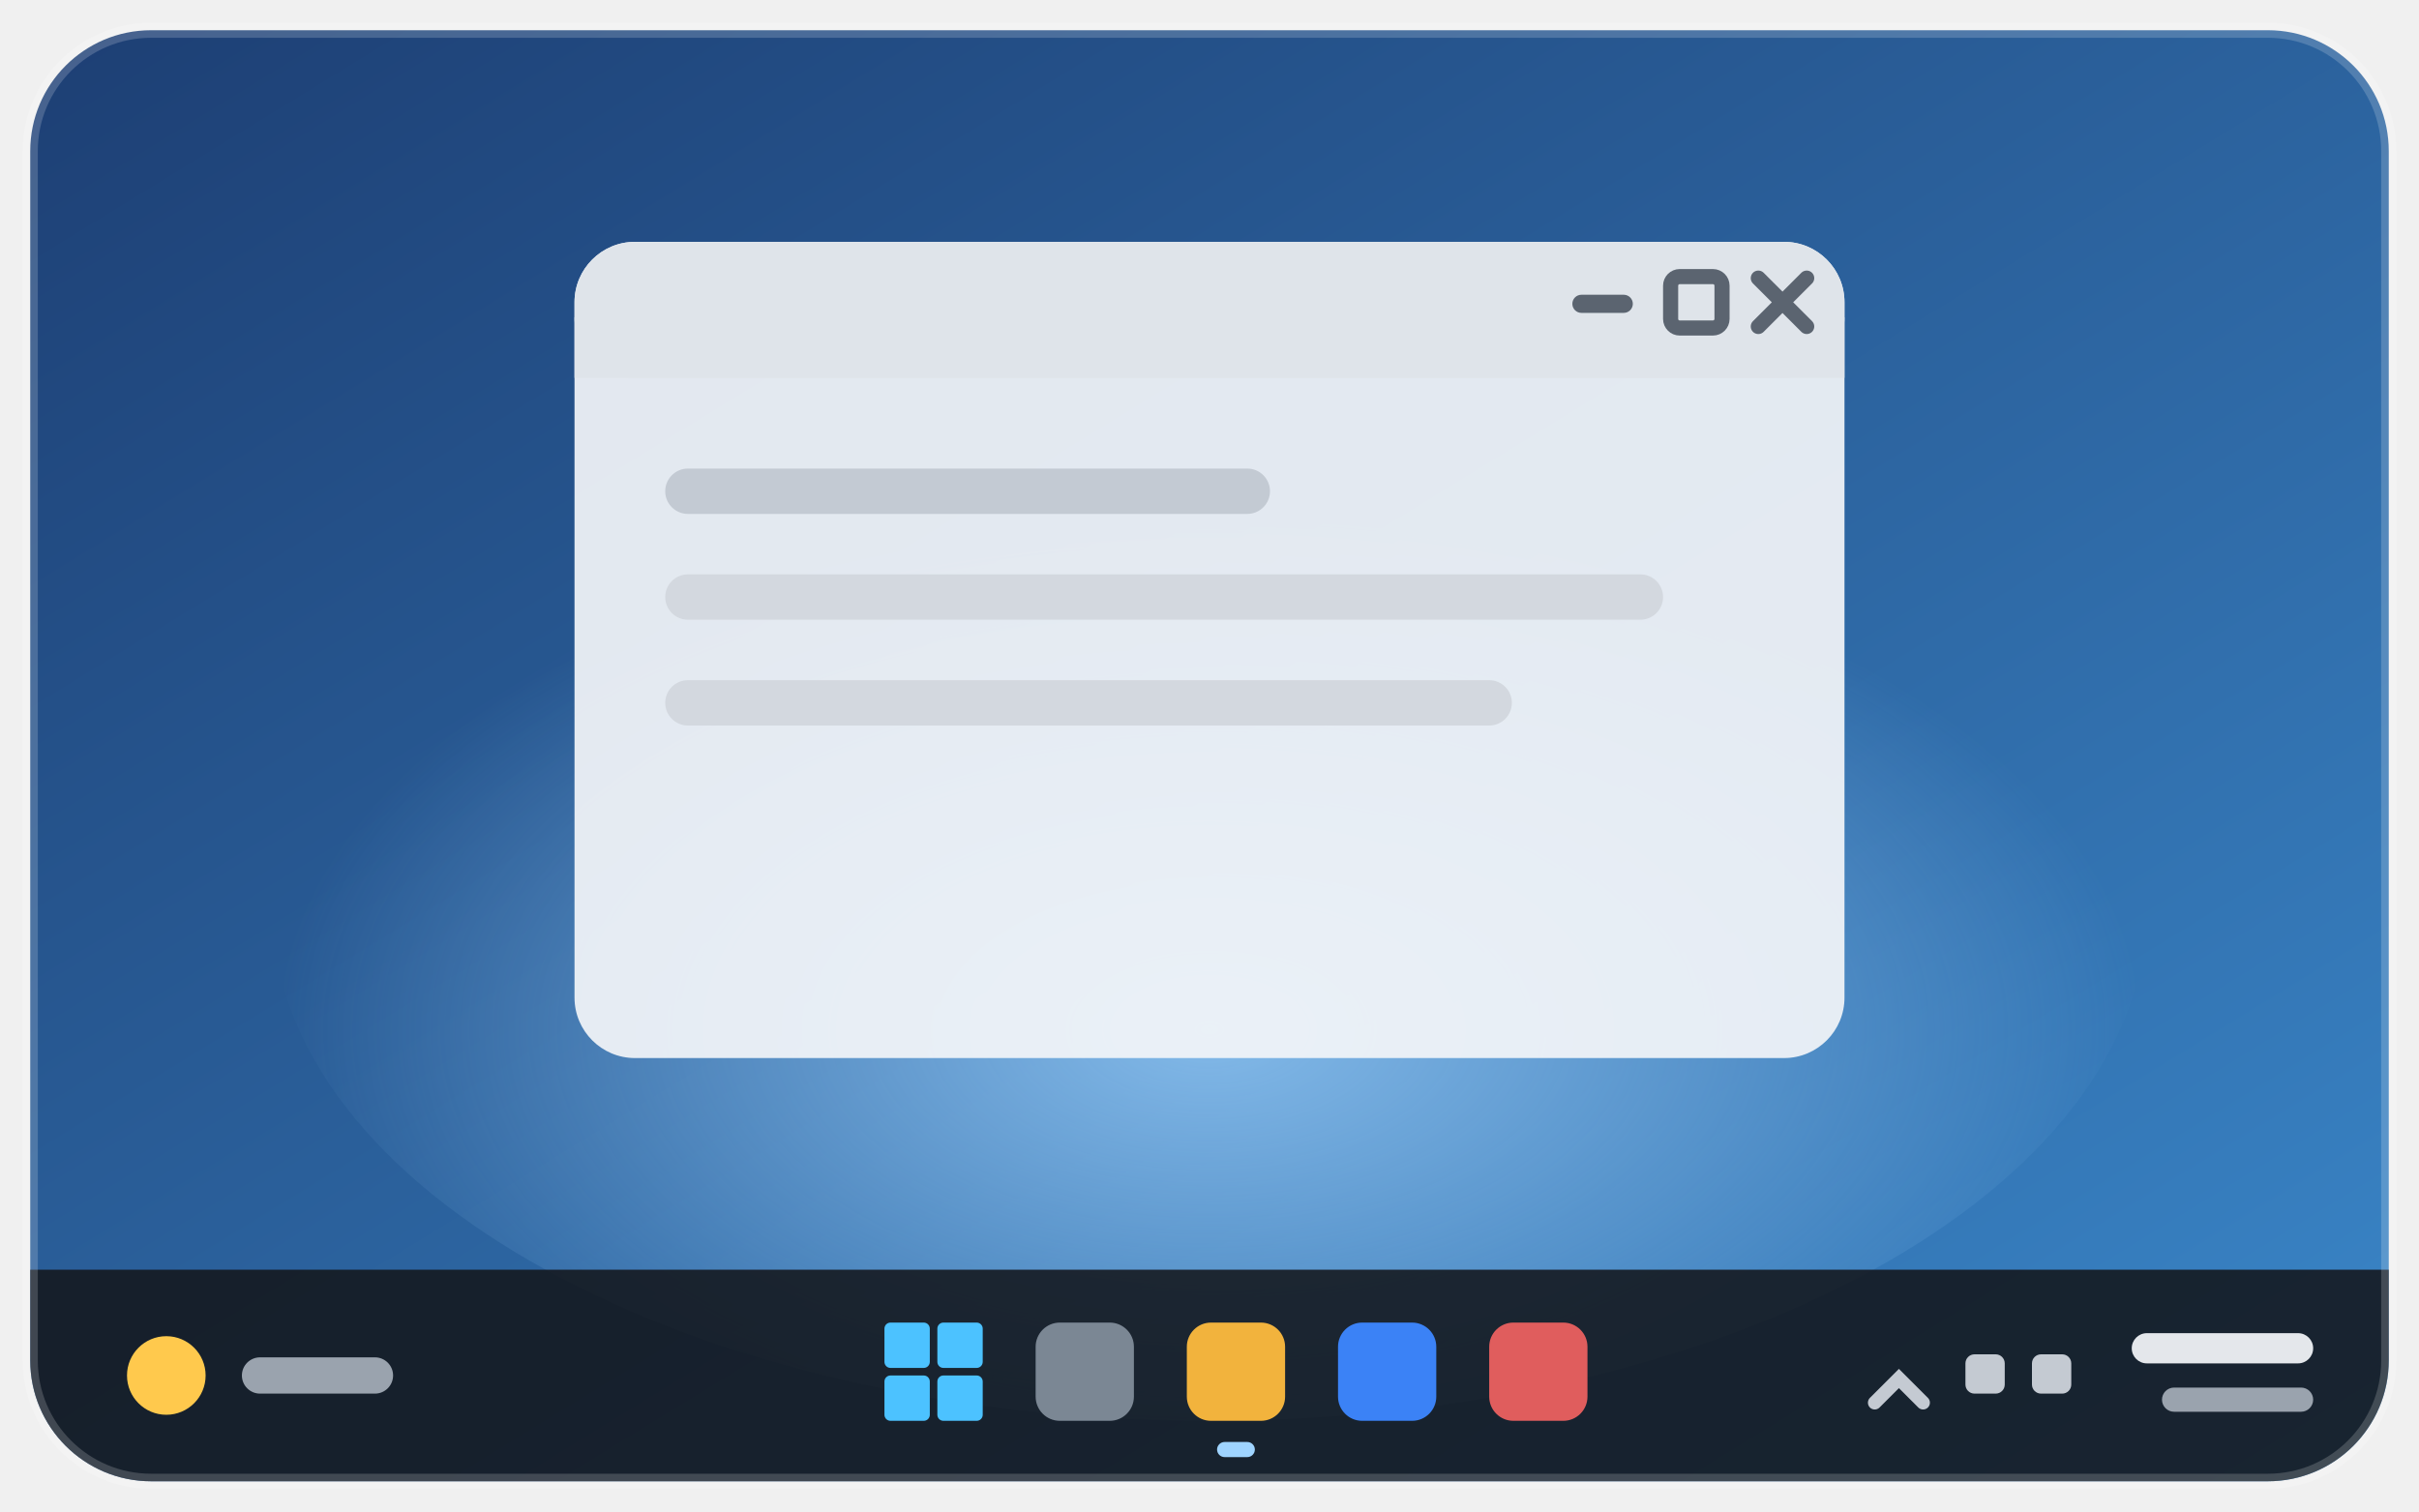
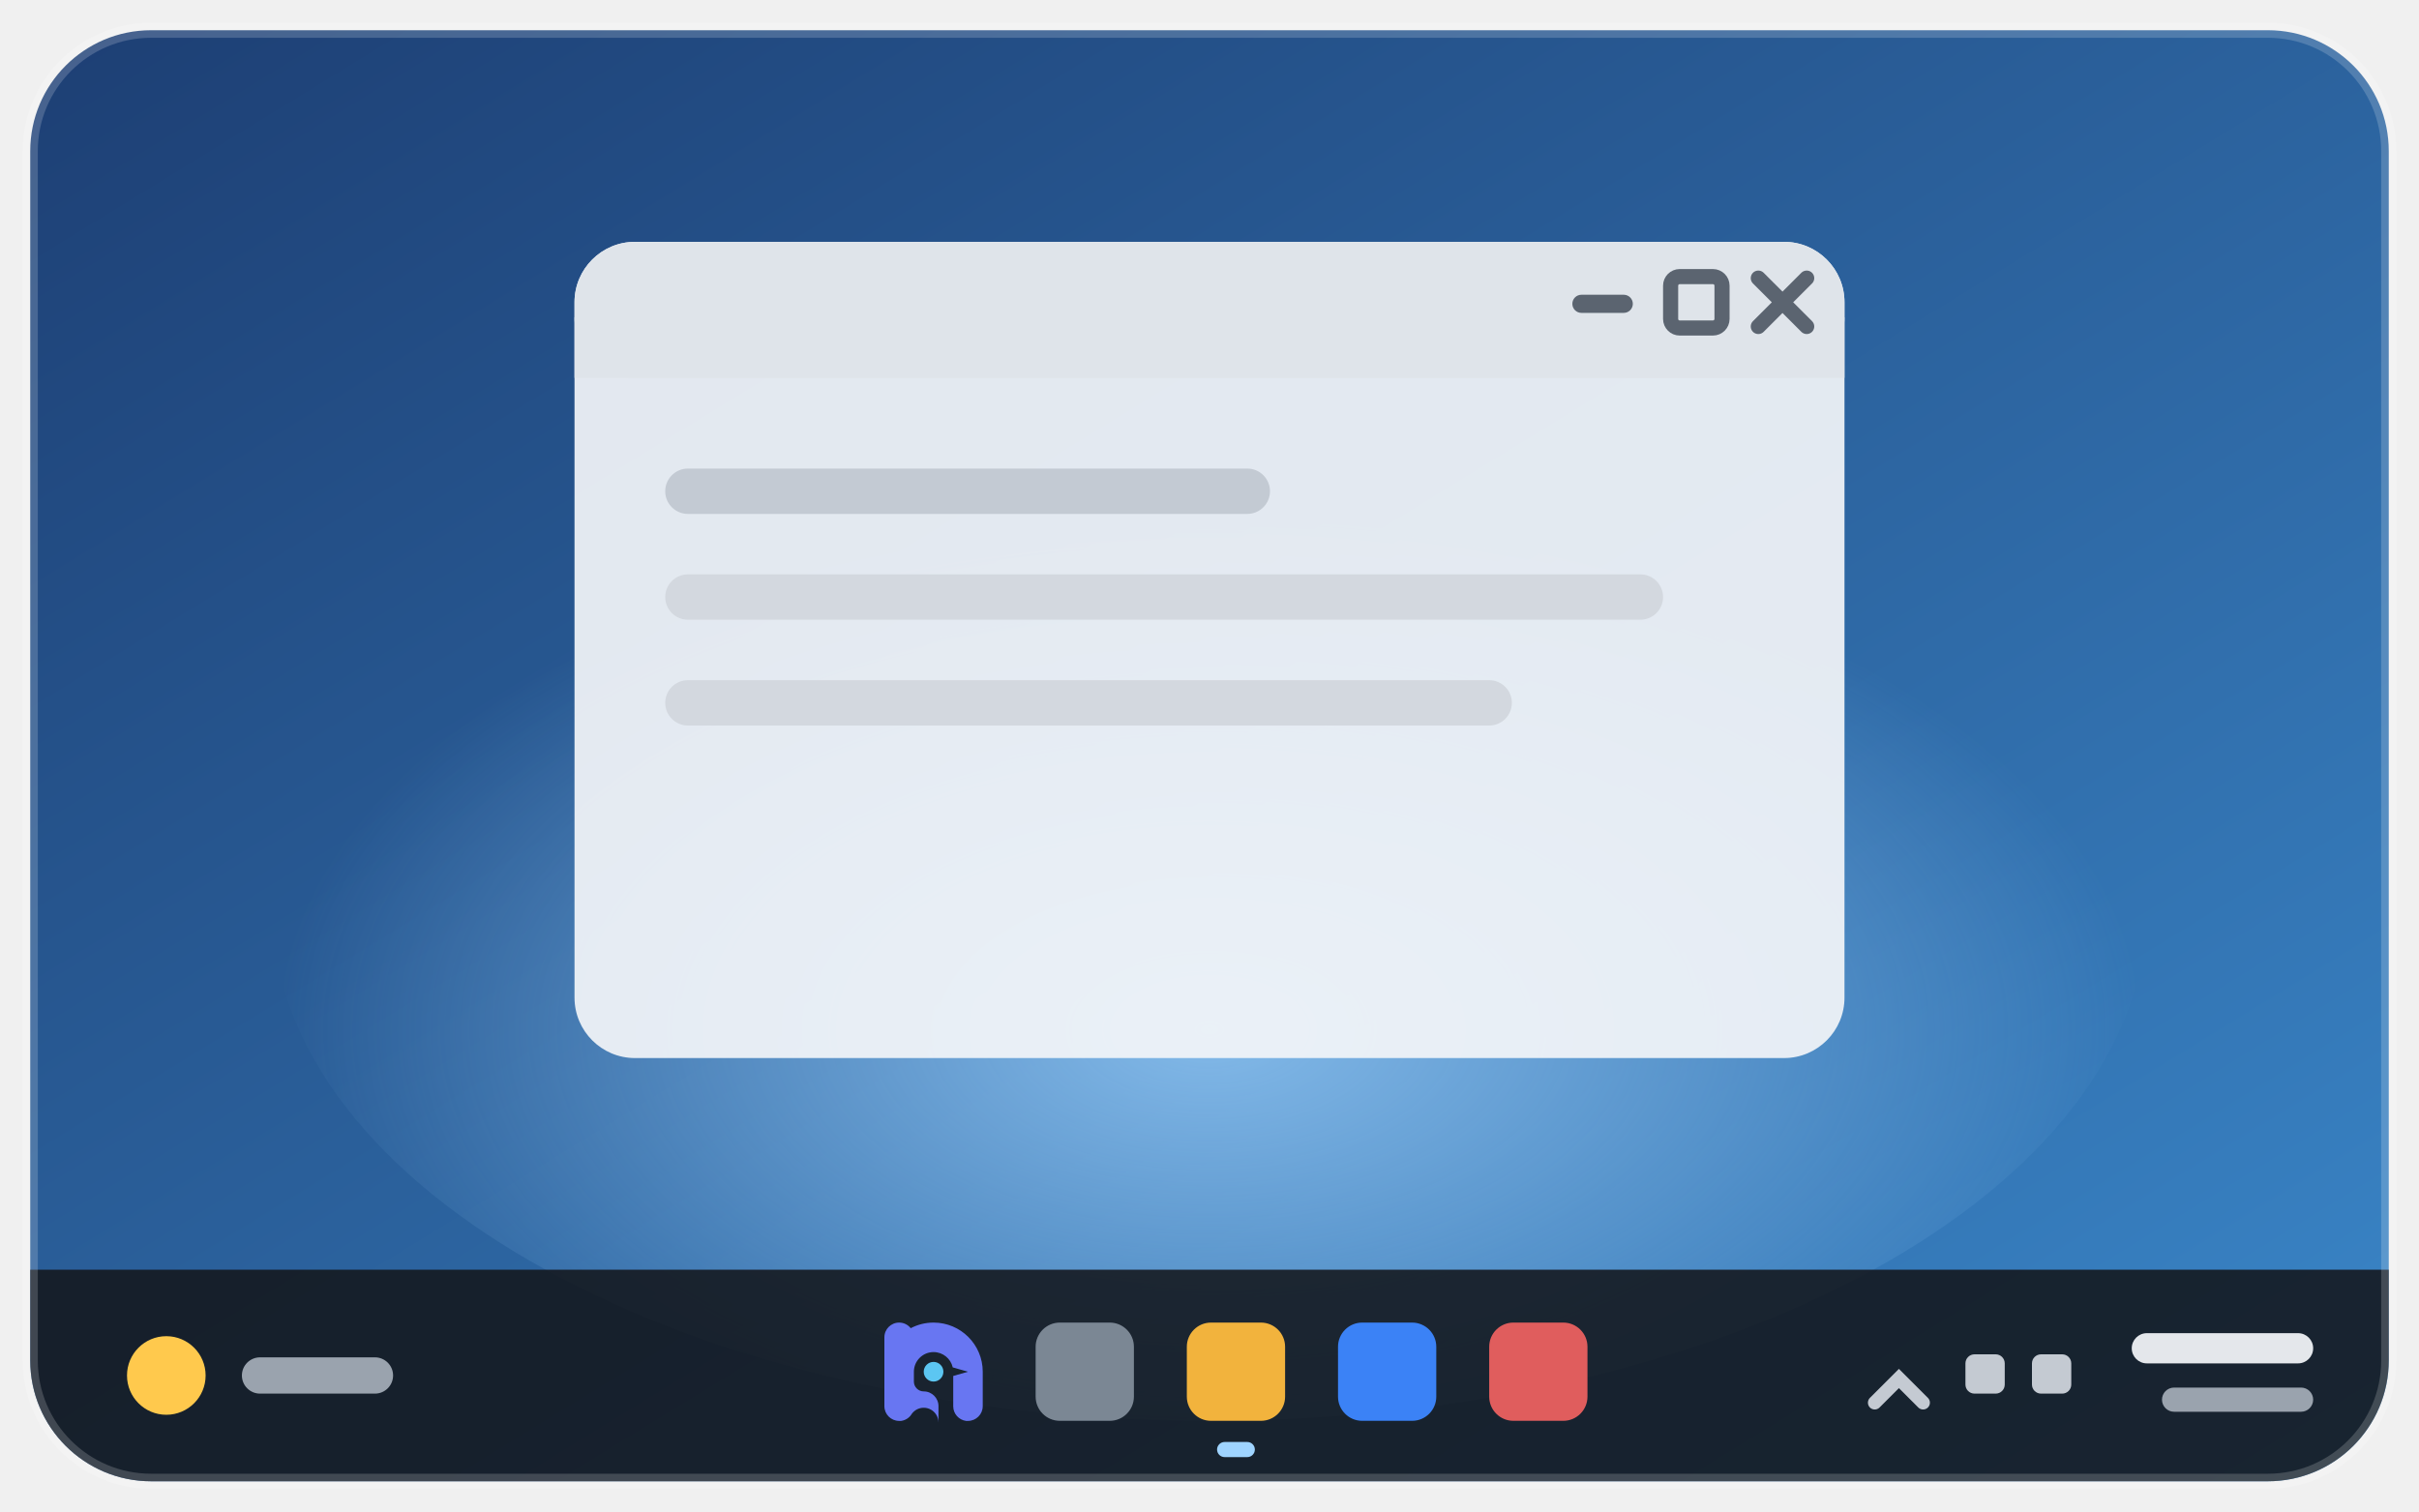
<svg xmlns="http://www.w3.org/2000/svg" width="160" height="100" viewBox="0 0 160 100">
  <defs>
    <linearGradient id="desk" x1="0" y1="0" x2="1" y2="1">
      <stop offset="0" stop-color="#1d3f74" />
      <stop offset="1" stop-color="#3a86c8" />
    </linearGradient>
    <radialGradient id="bloom" cx=".5" cy=".62" r=".5">
      <stop offset="0" stop-color="#9fd4ff" stop-opacity=".75" />
      <stop offset="1" stop-color="#9fd4ff" stop-opacity="0" />
    </radialGradient>
    <clipPath id="screen">
      <rect x="2" y="2" width="156" height="96" rx="8" />
    </clipPath>
  </defs>
  <g clip-path="url(#screen)">
    <rect x="2" y="2" width="156" height="96" fill="url(#desk)" />
    <ellipse cx="80" cy="60" rx="62" ry="34" fill="url(#bloom)" />
    <rect x="38" y="16" width="84" height="54" rx="4" fill="#f3f5f8" fill-opacity=".92" />
    <rect x="38" y="16" width="84" height="9" rx="4" fill="#dfe4ea" />
    <rect x="38" y="21" width="84" height="4" fill="#dfe4ea" />
    <rect x="104" y="19.5" width="4" height="1.2" rx=".6" fill="#5b6470" />
    <rect x="110.5" y="18.3" width="3.4" height="3.4" rx=".6" fill="none" stroke="#5b6470" stroke-width="1" />
    <path d="M116.3 18.4l3.2 3.2M119.5 18.4l-3.2 3.2" stroke="#5b6470" stroke-width="1" stroke-linecap="round" />
    <rect x="44" y="31" width="40" height="3" rx="1.5" fill="#c3cad3" />
    <rect x="44" y="38" width="66" height="3" rx="1.5" fill="#d3d8df" />
    <rect x="44" y="45" width="56" height="3" rx="1.5" fill="#d3d8df" />
    <rect x="2" y="84" width="156" height="14" fill="#14171d" fill-opacity=".88" />
    <circle cx="11" cy="91" r="2.6" fill="#ffc94d" />
    <rect x="16" y="89.8" width="10" height="2.4" rx="1.2" fill="#9aa3ae" />
-     <rect x="58.5" y="87.5" width="3" height="3" rx=".4" fill="#4cc2ff" />
-     <rect x="62" y="87.5" width="3" height="3" rx=".4" fill="#4cc2ff" />
-     <rect x="58.5" y="91" width="3" height="3" rx=".4" fill="#4cc2ff" />
-     <rect x="62" y="91" width="3" height="3" rx=".4" fill="#4cc2ff" />
+     <g transform="translate(58.5 87.5) scale(0.03152)">
+       <path fill="#6876f2" d="m 206.252,103.193 v 72.235 c 0,0.04 0,0.092 -0.003,0.132 -0.066,17.037 -13.903,30.829 -30.955,30.829 h -4.017 c -15.2,-1.971 -26.941,-14.966 -26.941,-30.7 v -63.647 l 30.958,-8.846 -31.974,-9.135 c -4.156,-18.402 -20.603,-32.142 -40.261,-32.142 -22.798,0 -41.277,18.479 -41.277,41.277 v 20.639 c 0,11.398 9.241,20.639 20.639,20.639 17.097,0 30.958,13.862 30.958,30.958 v 34.312 c 0,-6.346 -1.909,-12.247 -5.186,-17.156 -5.549,-8.32 -15.02,-13.802 -25.772,-13.802 -10.159,0 -19.179,4.894 -24.823,12.455 -0.327,0.438 -0.644,0.888 -0.95,1.347 -0.346,0.516 -0.676,1.042 -0.988,1.581 -4.884,6.558 -12.308,11.117 -20.819,12.221 h -4.017 c -17.053,0 -30.888,-13.792 -30.955,-30.829 -0.002,-0.04 -0.002,-0.092 -0.002,-0.132 V 30.958 c -7e-4,-17.096 13.861,-30.958 30.957,-30.958 9.855,0 18.637,4.605 24.305,11.782 14.322,-7.525 30.629,-11.782 47.932,-11.782 56.991,0 103.193,46.202 103.193,103.193 z" />
+       <path fill="#5cc6f2" d="M 82.42,103.19 a 20.64,20.64 0 1 1 41.28,0 a 20.64,20.64 0 1 1 -41.28,0 Z" />
+     </g>
    <rect x="68.5" y="87.5" width="6.5" height="6.5" rx="1.6" fill="#7b8794" />
    <rect x="78.5" y="87.5" width="6.5" height="6.5" rx="1.6" fill="#f2b33d" />
    <rect x="88.5" y="87.5" width="6.5" height="6.5" rx="1.6" fill="#3b82f6" />
    <rect x="98.5" y="87.5" width="6.5" height="6.5" rx="1.6" fill="#e05d5d" />
    <rect x="80.5" y="95.4" width="2.5" height="1" rx=".5" fill="#9fd4ff" />
    <path d="M124 92.8l1.6-1.6 1.6 1.6" fill="none" stroke="#c4cad2" stroke-width=".9" stroke-linecap="round" />
    <rect x="130" y="89.6" width="2.6" height="2.6" rx=".6" fill="#c4cad2" />
    <rect x="134.4" y="89.6" width="2.6" height="2.6" rx=".6" fill="#c4cad2" />
    <rect x="141" y="88.2" width="12" height="2" rx="1" fill="#e4e7eb" />
    <rect x="143" y="91.8" width="10" height="1.6" rx=".8" fill="#9aa3ae" />
  </g>
  <rect x="2" y="2" width="156" height="96" rx="8" fill="none" stroke="#ffffff" stroke-opacity=".18" />
</svg>
